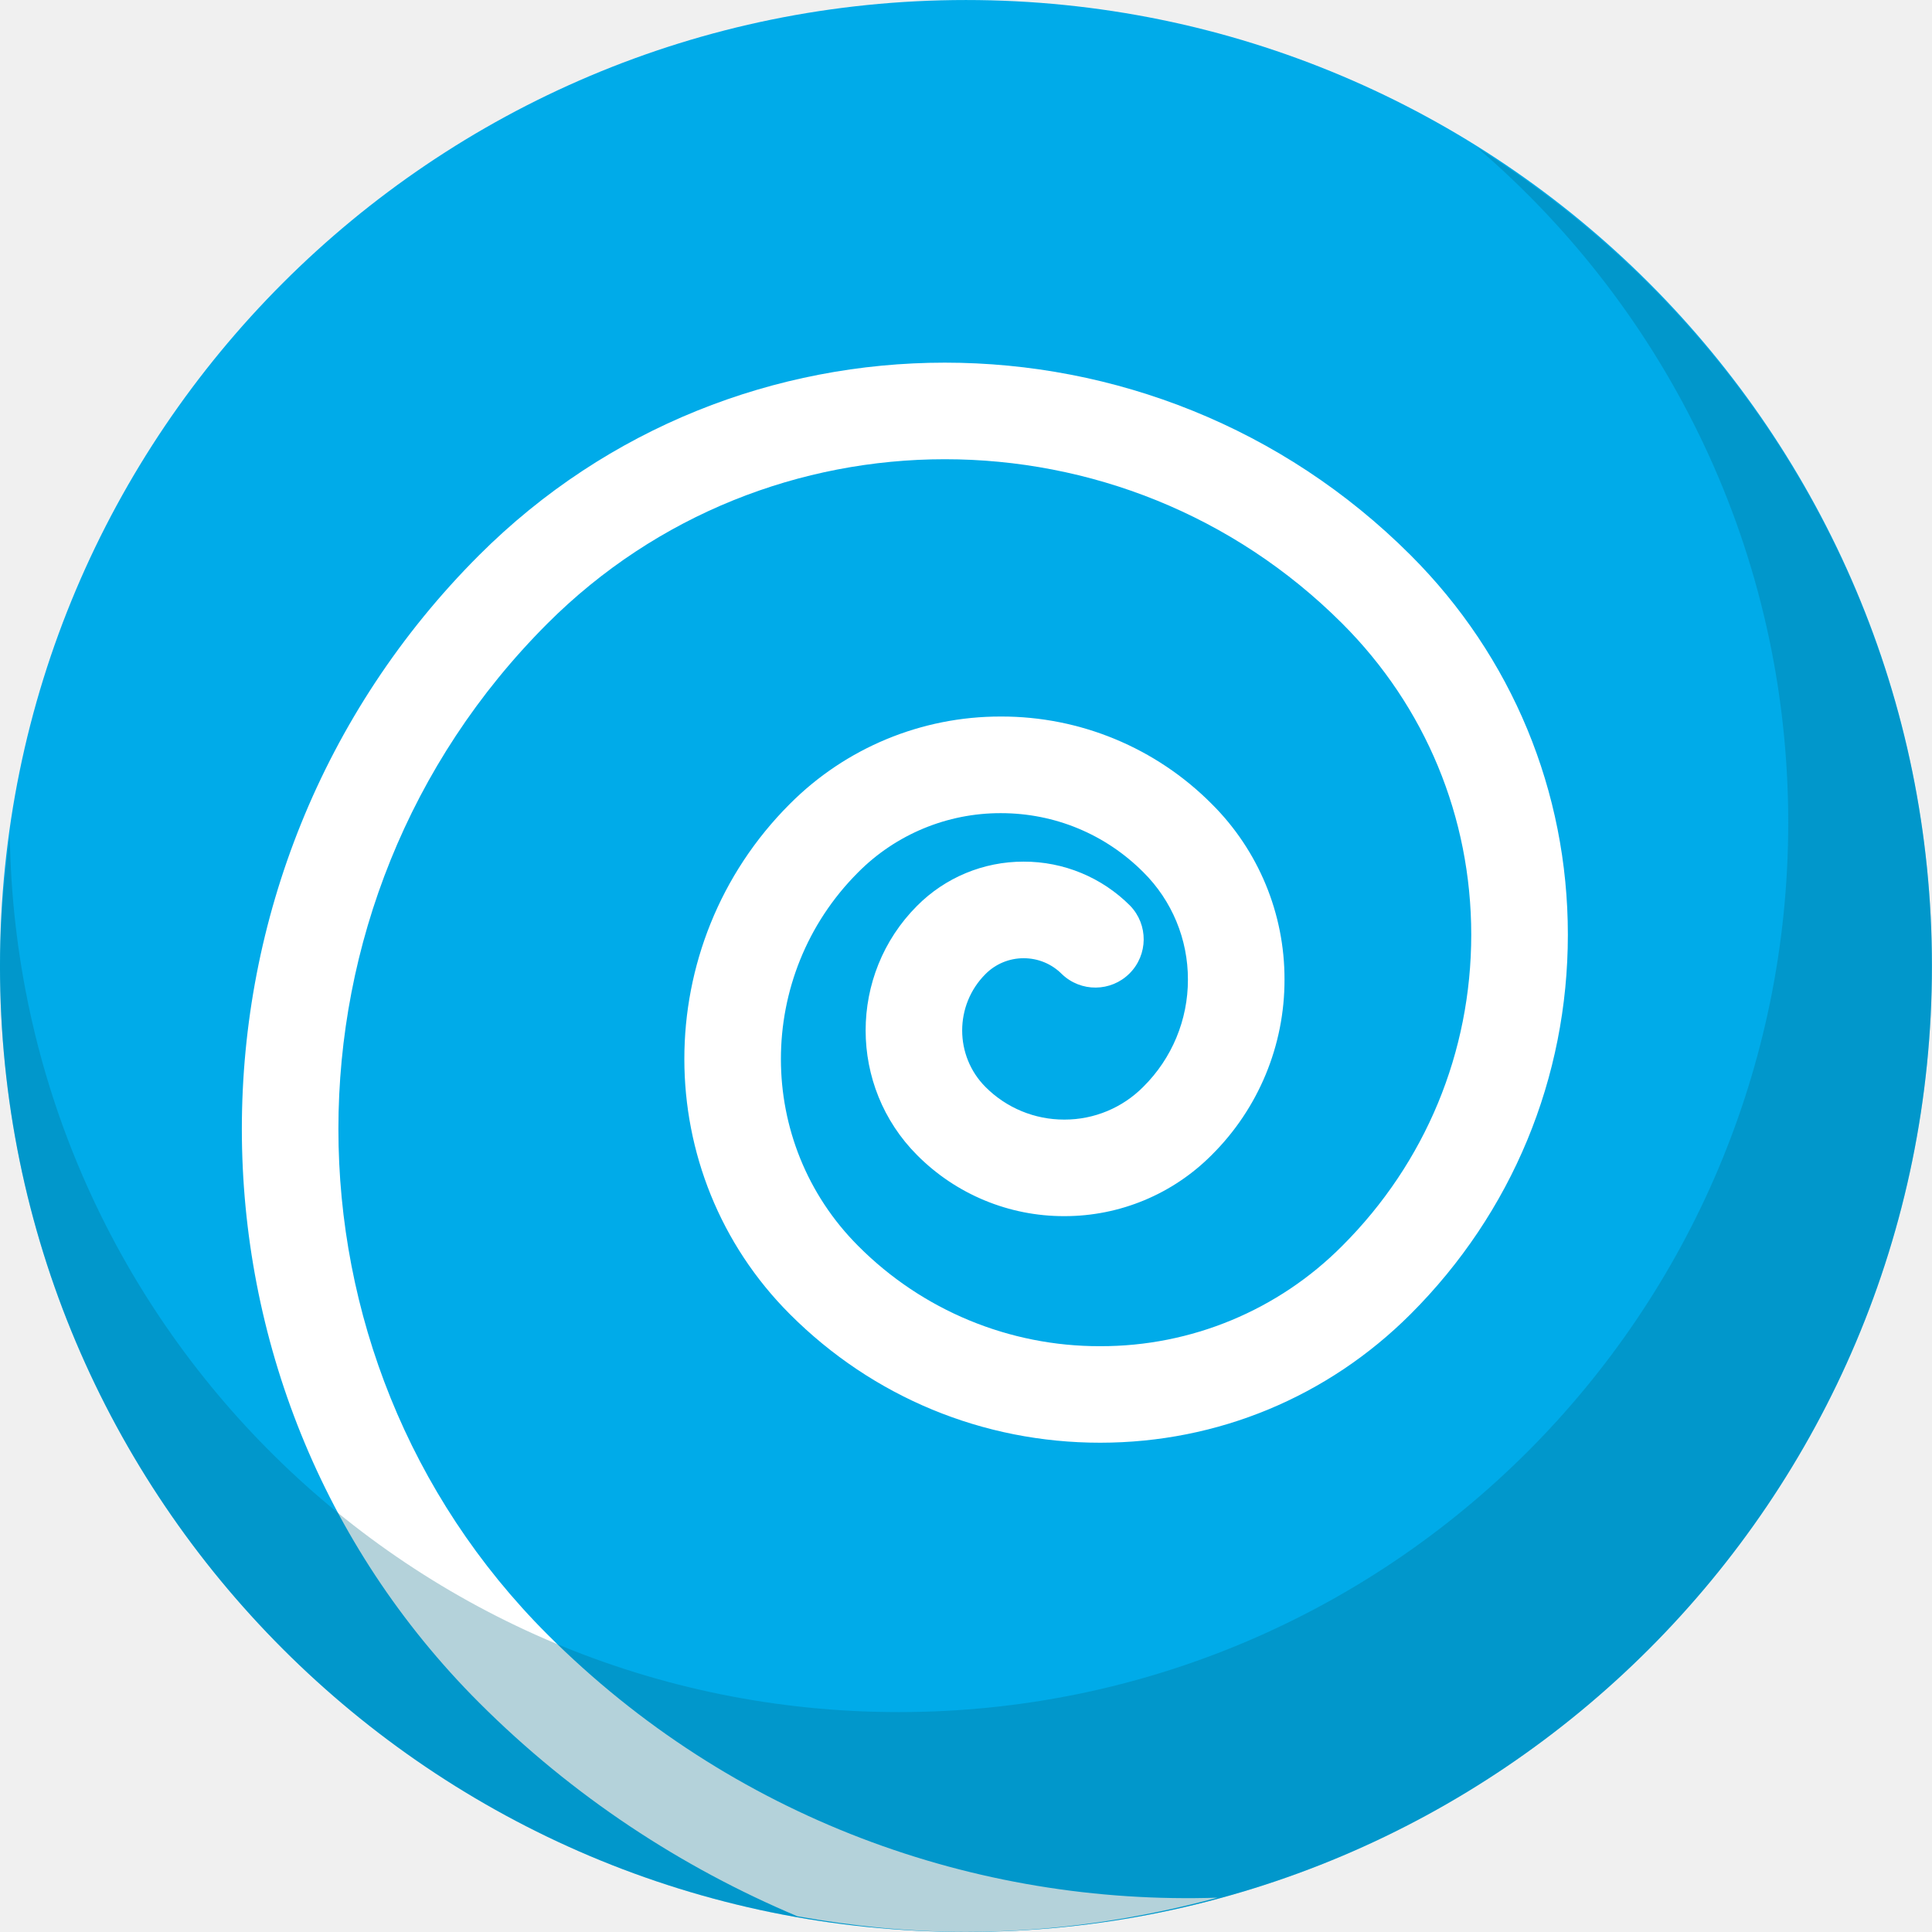
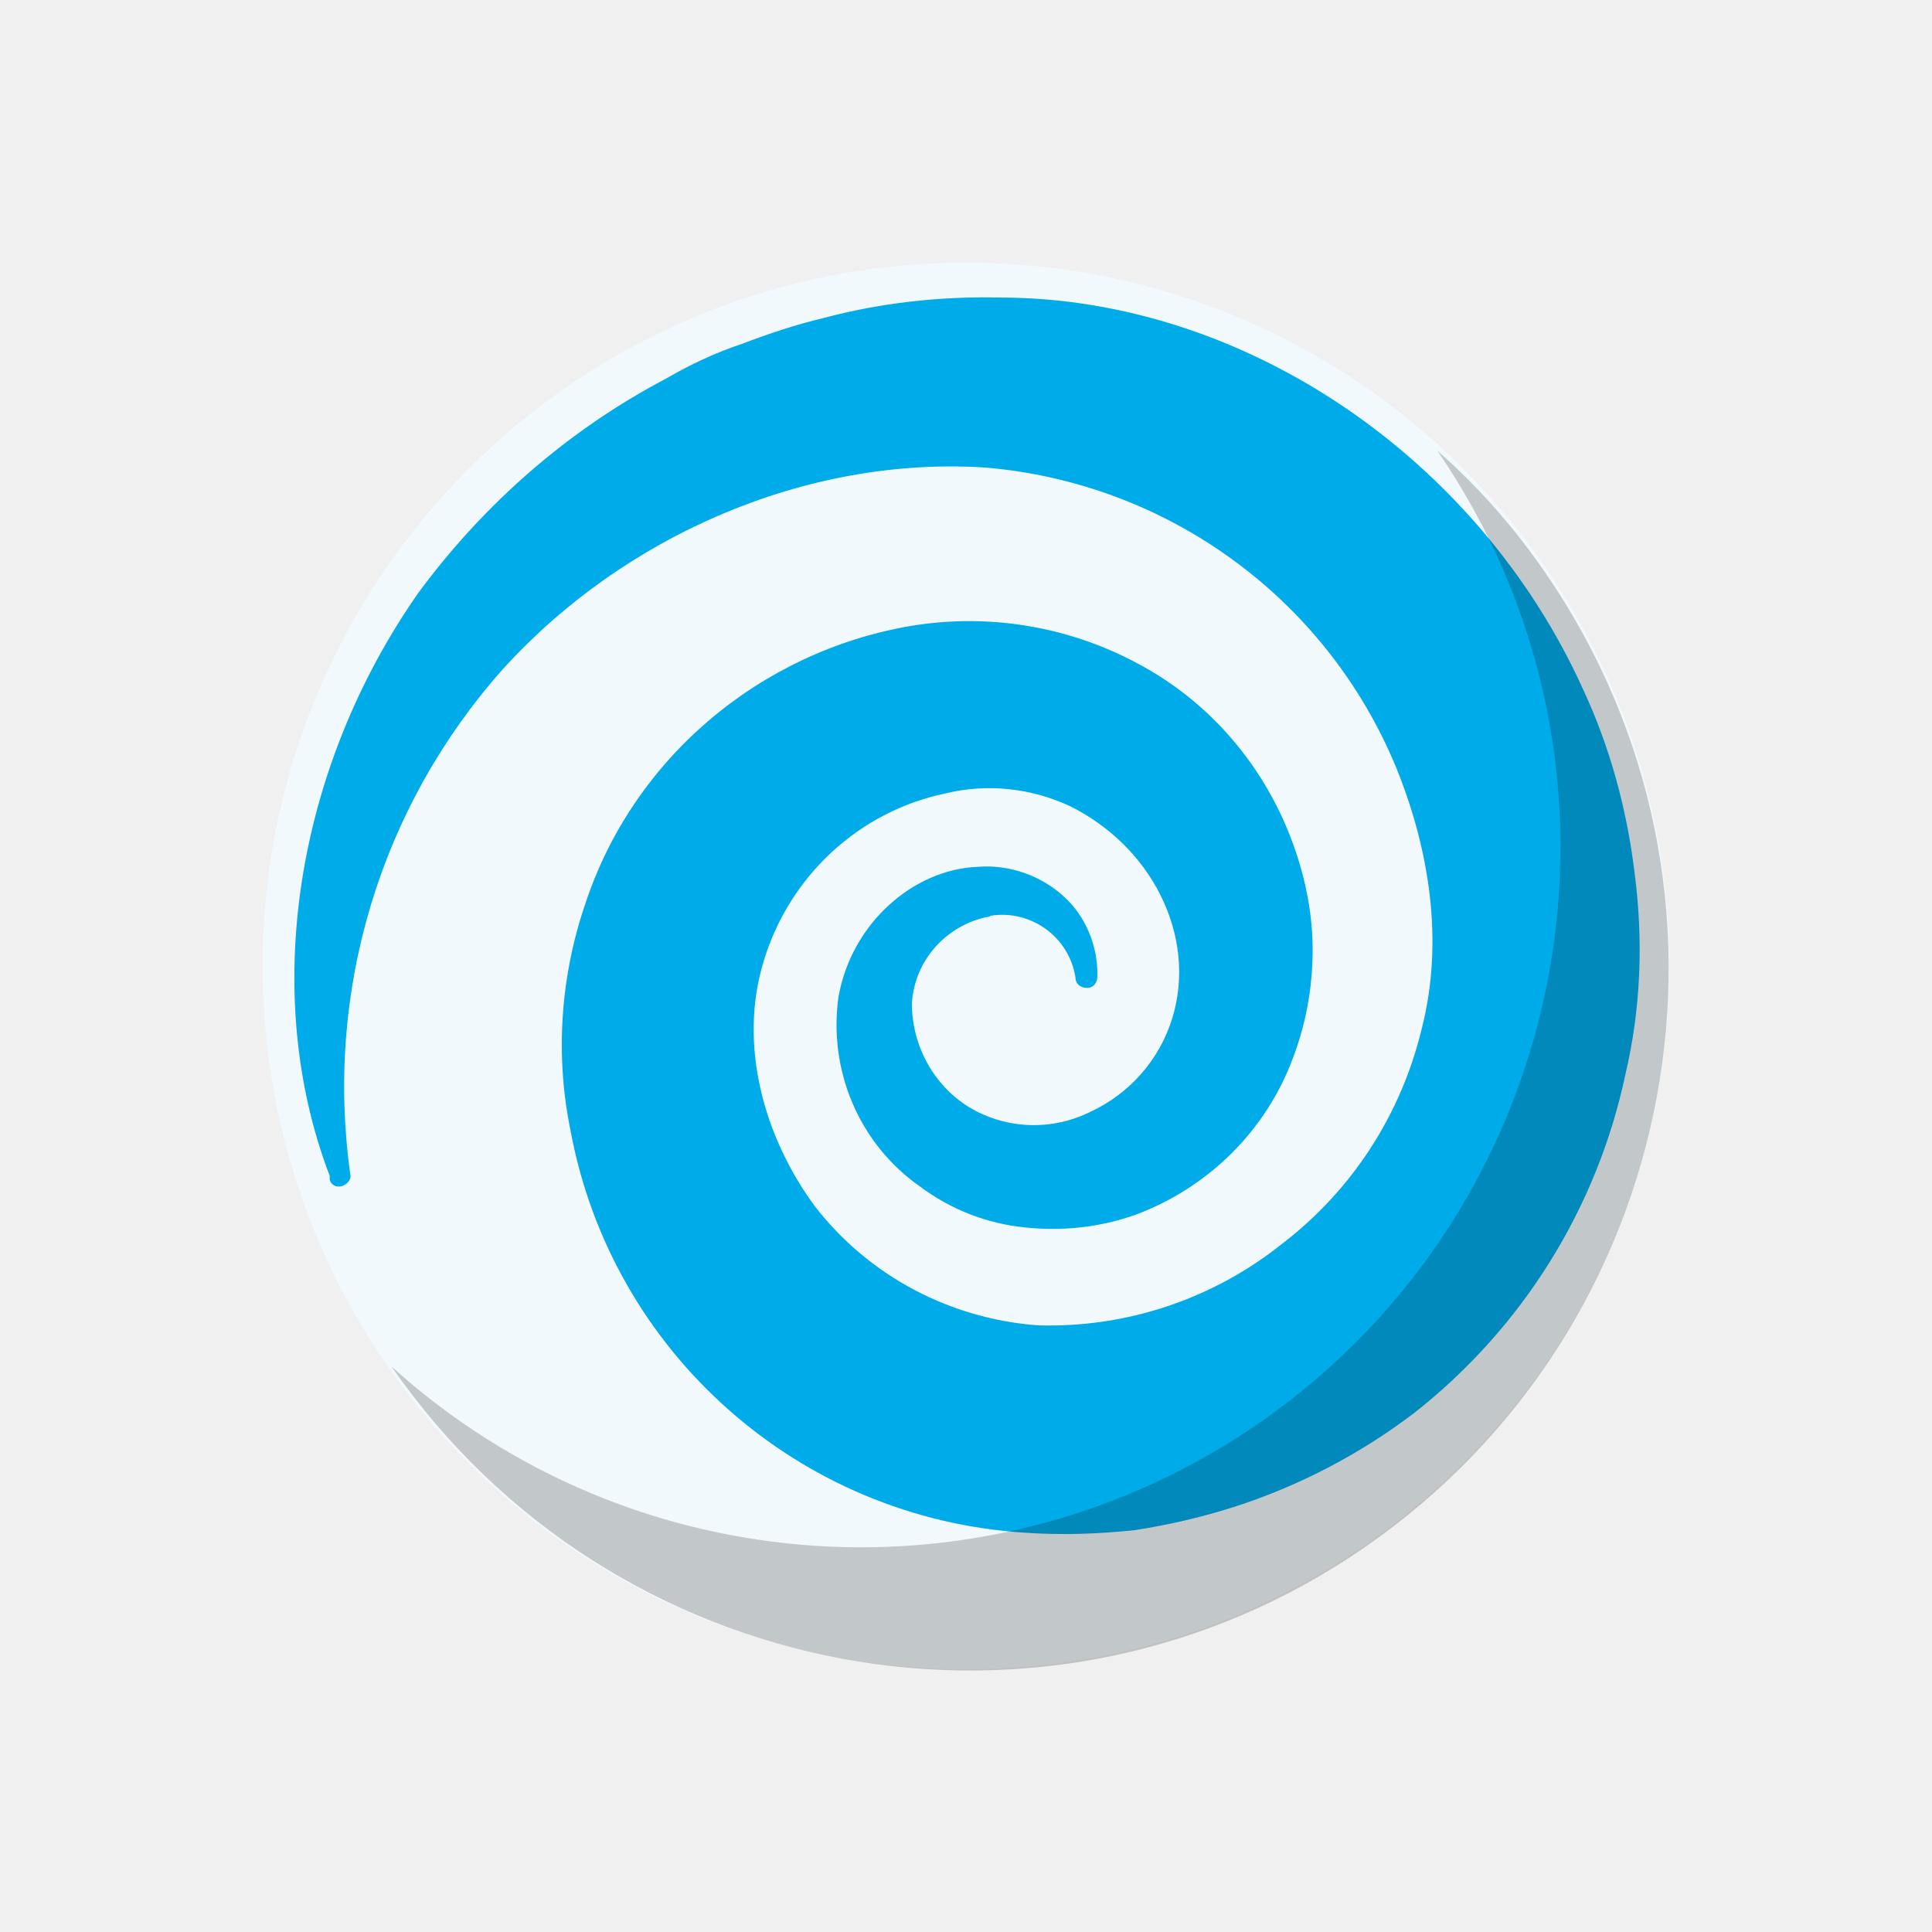
- <svg xmlns="http://www.w3.org/2000/svg" width="109.251" height="109.255" viewBox="0 0 109.251 109.255">
-   <circle fill="#00ABE9" cx="54.625" cy="54.627" r="54.626" />
-   <path fill="#fff" d="M68.868 107.313c-13.675.453-27.5-4.476-37.915-14.89-15.755-15.756-15.755-41.4 0-57.158 12.395-12.394 32.563-12.394 44.956 0 4.7 4.7 7.29 10.946 7.29 17.592S80.612 65.75 75.908 70.45a19.218 19.218 0 0 1-13.686 5.677h-.01a19.218 19.218 0 0 1-13.678-5.666c-5.827-5.826-5.832-15.306-.01-21.127a11.335 11.335 0 0 1 8.07-3.35h.006c3.043 0 5.905 1.185 8.057 3.34a8.522 8.522 0 0 1 2.52 6.072 8.51 8.51 0 0 1-2.52 6.06 6.259 6.259 0 0 1-4.462 1.857h-.01a6.263 6.263 0 0 1-4.454-1.843c-1.757-1.76-1.76-4.626-.006-6.382a3.03 3.03 0 0 1 2.163-.9h.002c.815 0 1.583.318 2.158.895a2.732 2.732 0 0 0 3.862-3.864 8.46 8.46 0 0 0-6.022-2.493h-.007a8.469 8.469 0 0 0-6.022 2.5c-3.878 3.884-3.876 10.212.007 14.1a11.692 11.692 0 0 0 8.32 3.447h.015a11.722 11.722 0 0 0 8.32-3.457 13.936 13.936 0 0 0 4.118-9.92 13.95 13.95 0 0 0-4.12-9.938 16.74 16.74 0 0 0-11.918-4.938h-.01a16.79 16.79 0 0 0-11.93 4.947c-7.952 7.95-7.948 20.896.012 28.855 4.683 4.685 10.914 7.264 17.54 7.264h.01c6.63-.003 12.863-2.59 17.55-7.276 5.733-5.73 8.89-13.35 8.89-21.456 0-8.107-3.158-15.726-8.89-21.456-14.525-14.52-38.158-14.52-52.682 0-17.886 17.89-17.886 46.995 0 64.885 5.32 5.32 11.457 9.324 18 12.082 3.1.55 6.275.884 9.534.884 4.94 0 9.697-.714 14.244-1.94z" />
-   <path fill="#036984" d="M83.515 8.33c10.767 9.226 17.61 22.896 17.61 38.184 0 27.785-22.52 50.305-50.302 50.305C23.29 96.82.953 74.69.555 47.25.228 49.668 0 52.118 0 54.627c0 30.173 24.455 54.626 54.625 54.626S109.25 84.8 109.25 54.627c0-19.544-10.3-36.648-25.735-46.298z" opacity=".3" />
+ <svg xmlns="http://www.w3.org/2000/svg" xmlns:xlink="http://www.w3.org/1999/xlink" viewBox="0 0 150 150">
+   <g>
+     <circle cx="75" cy="75" r="54.6" fill="#f2f9fd" />
+     <g>
+       <defs>
+         <circle id="a" cx="75" cy="75" r="54.6" />
+       </defs>
+       <clipPath id="b">
+         <use xlink:href="#a" overflow="visible" />
+       </clipPath>
+       <g clip-path="url(#b)">
+         <path d="M25.6 91.6c.1.4.5.6.9.5.4-.1.8-.5.7-.9C25.2 77 29.5 62.7 39 52c9.4-10.4 23.6-16.6 37.5-15.7 14.2 1.2 26.5 10.2 31.9 23.3 2.6 6.4 3.7 13.5 2 20.2-1.6 6.7-5.4 12.6-10.9 16.8-5.4 4.3-12.1 6.5-18.9 6.3-6.8-.5-13.1-3.8-17.3-9.2-4-5.4-6-12.6-4-19.1 2-6.6 7.4-11.6 14.1-13 3.3-.8 6.7-.4 9.7 1 3 1.5 5.5 3.9 7 6.9 1.5 3 1.9 6.4.9 9.6-1 3.2-3.3 5.8-6.3 7.2-3 1.5-6.5 1.4-9.4-.3-2.8-1.7-4.5-4.8-4.5-8.1.2-3.3 2.6-6 5.8-6.7.1 0 .2 0 .3-.1 3.1-.5 6.1 1.6 6.6 4.8 0 .5.4.8.9.8s.8-.4.8-.9v-.2c0-2.2-.9-4.4-2.5-5.9-1.8-1.7-4.3-2.6-6.8-2.4-5 .2-9.8 4.4-10.8 10.1-.8 5.7 1.6 11.4 6.3 14.7 2.4 1.8 5.2 2.9 8.2 3.2 2.9.3 5.8 0 8.6-1 5.6-2.1 10.1-6.5 12.2-12.2 1.1-2.9 1.6-6 1.5-9.1-.1-2.9-.8-5.8-1.9-8.5-2.3-5.6-6.4-10.2-11.7-13-5.4-2.9-11.6-3.9-17.6-2.9-11.7 2-21.6 10.3-25.3 21.7-1.9 5.6-2.3 11.7-1.1 17.5C47.5 105 62 117.9 79.6 119c2.8.2 5.7.1 8.5-.2 2.6-.4 5.2-1 7.7-1.8 5-1.6 9.8-4.1 14-7.3 8.4-6.6 14.2-15.9 16.4-26.3 1.2-5.1 1.4-10.4.7-15.7-.6-4.9-1.9-9.7-4-14.2-8.1-17.9-26.3-30.4-45.3-30.4-4.6-.1-9.2.4-13.7 1.6-2.1.5-4.2 1.2-6.3 2-2.1.7-4 1.6-5.9 2.7-7.6 4-14.1 9.7-19.2 16.6-9.6 13.7-12.3 31.2-6.9 45.3v.3z" fill="#00abe9" />
+       </g>
+     </g>
+     <path d="M120 44.5c17 24.7 10.7 58.5-14 75.6s-58.5 10.7-75.6-14c18.7 16.9 46.5 18.7 67.2 4.5 24.7-17 31-50.8 14-75.6 3.2 2.8 6 6 8.4 9.5z" opacity=".2" />
+   </g>
</svg>
